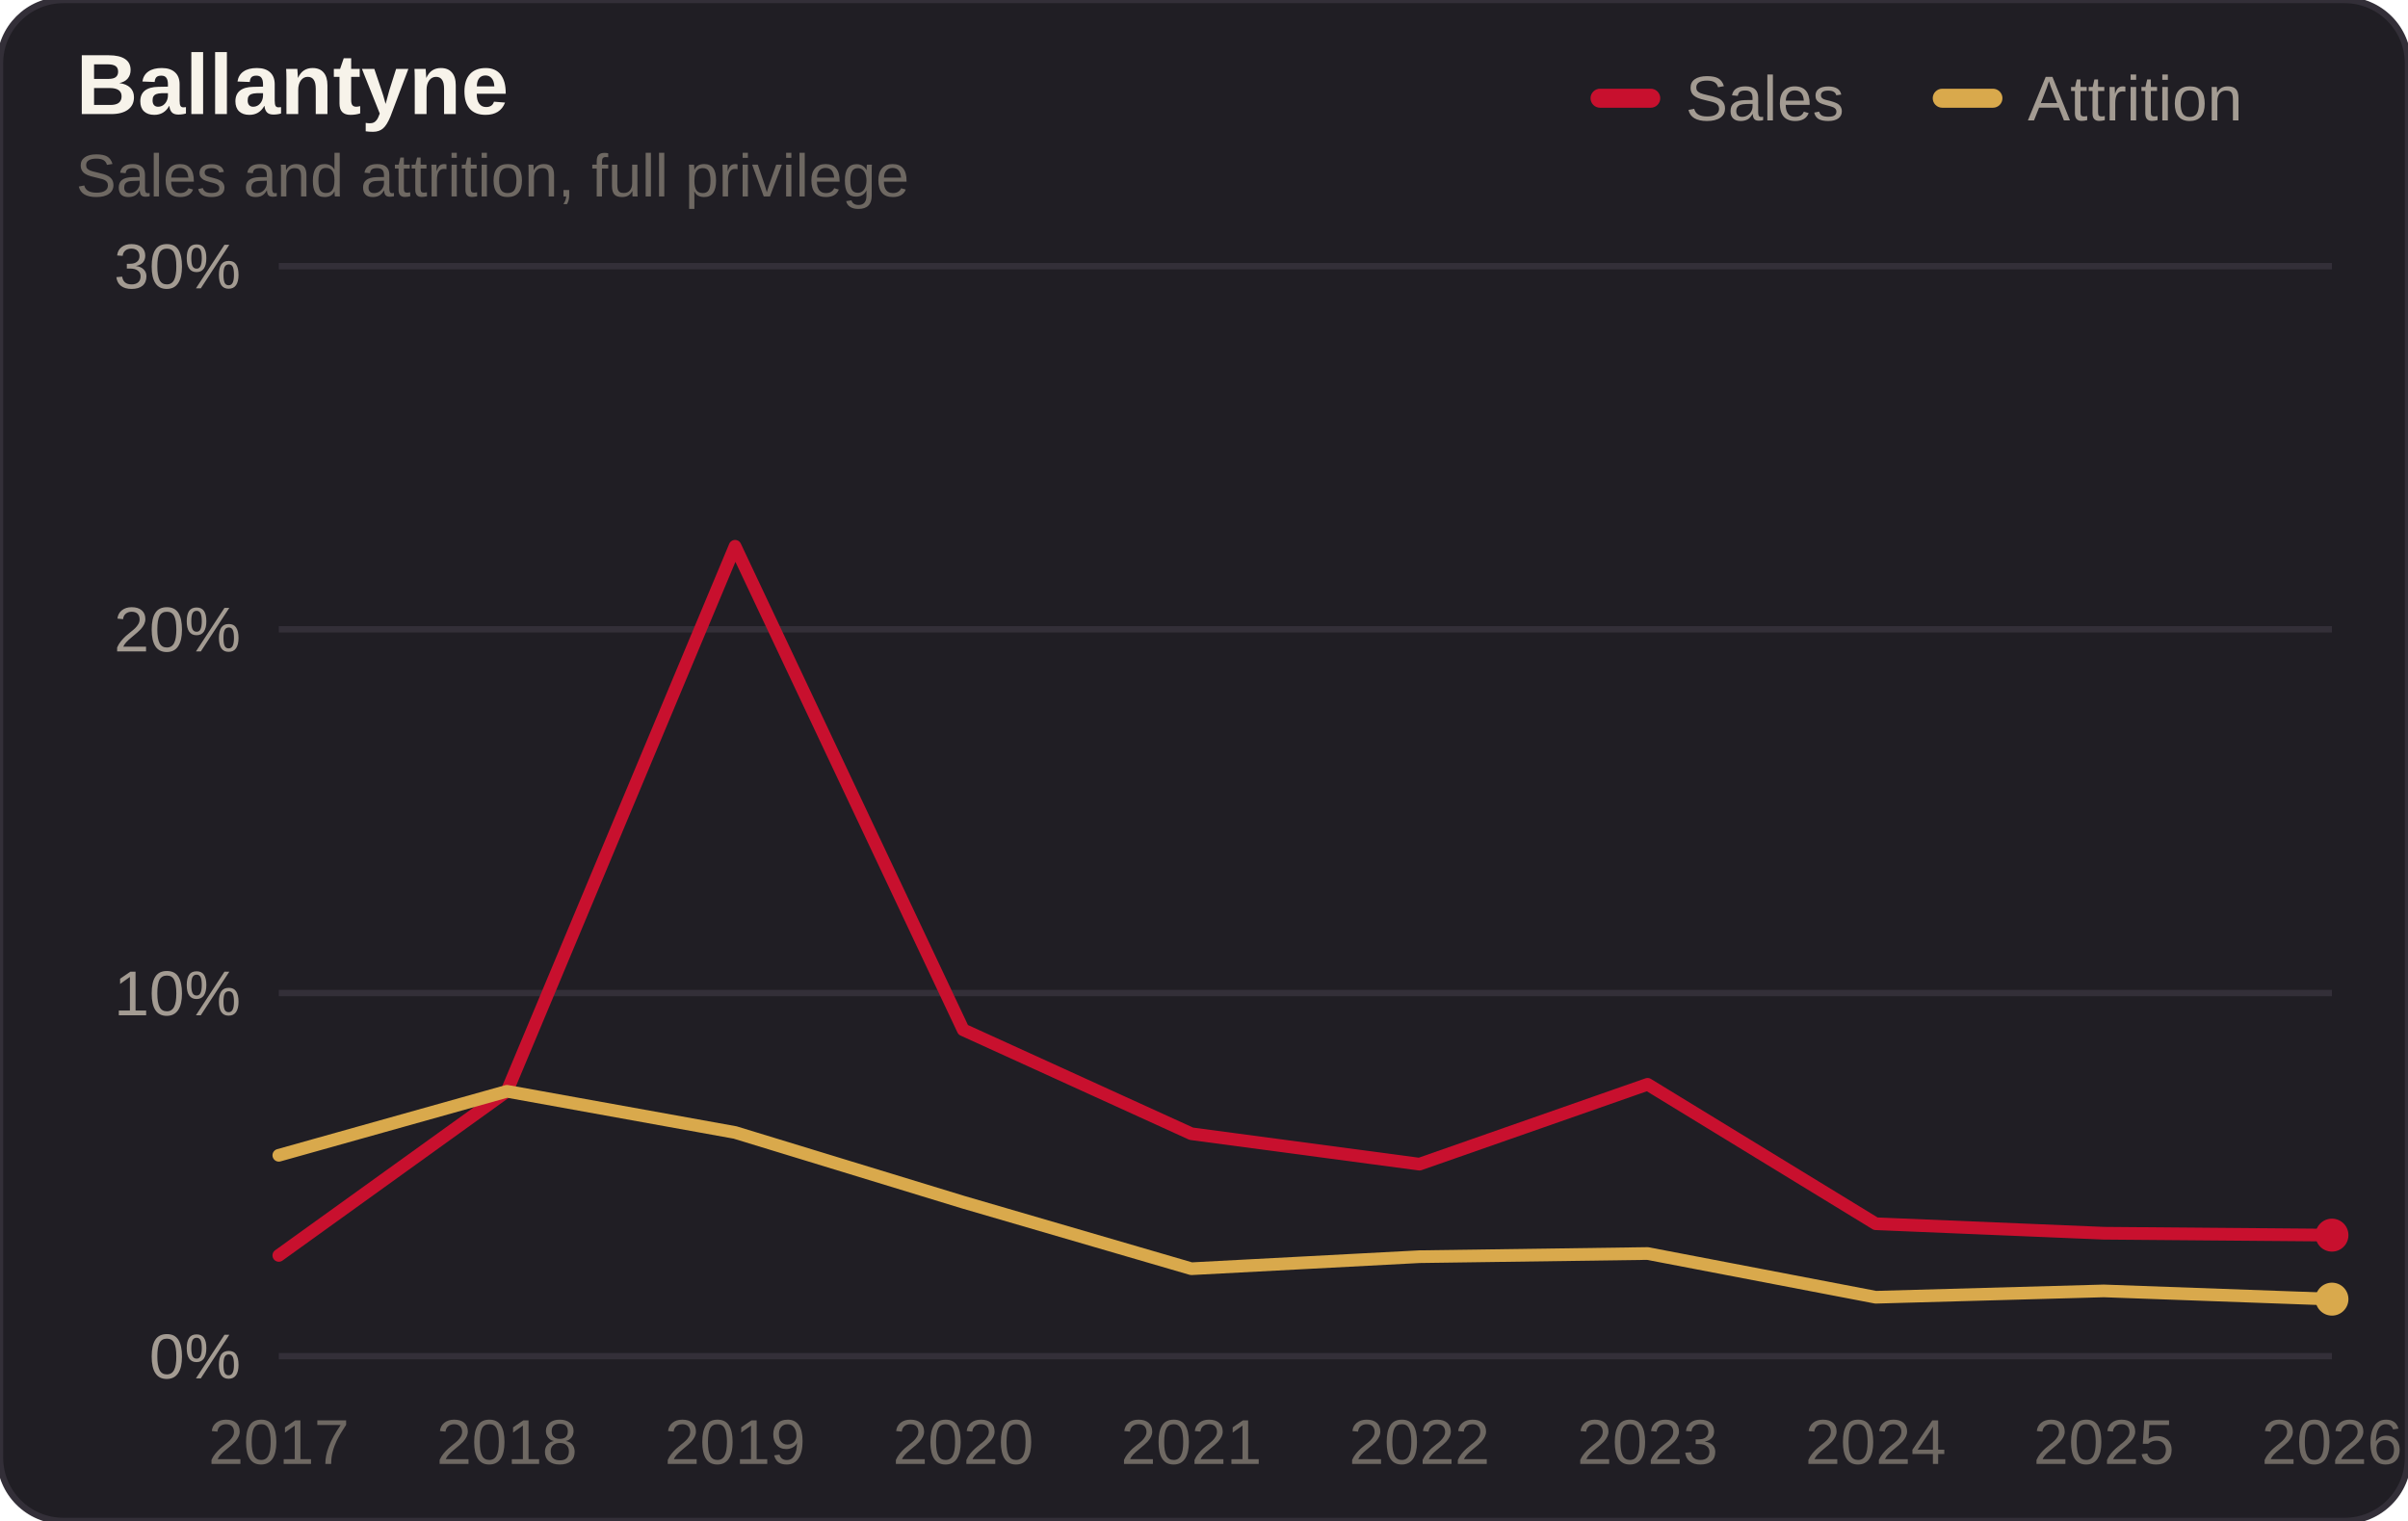
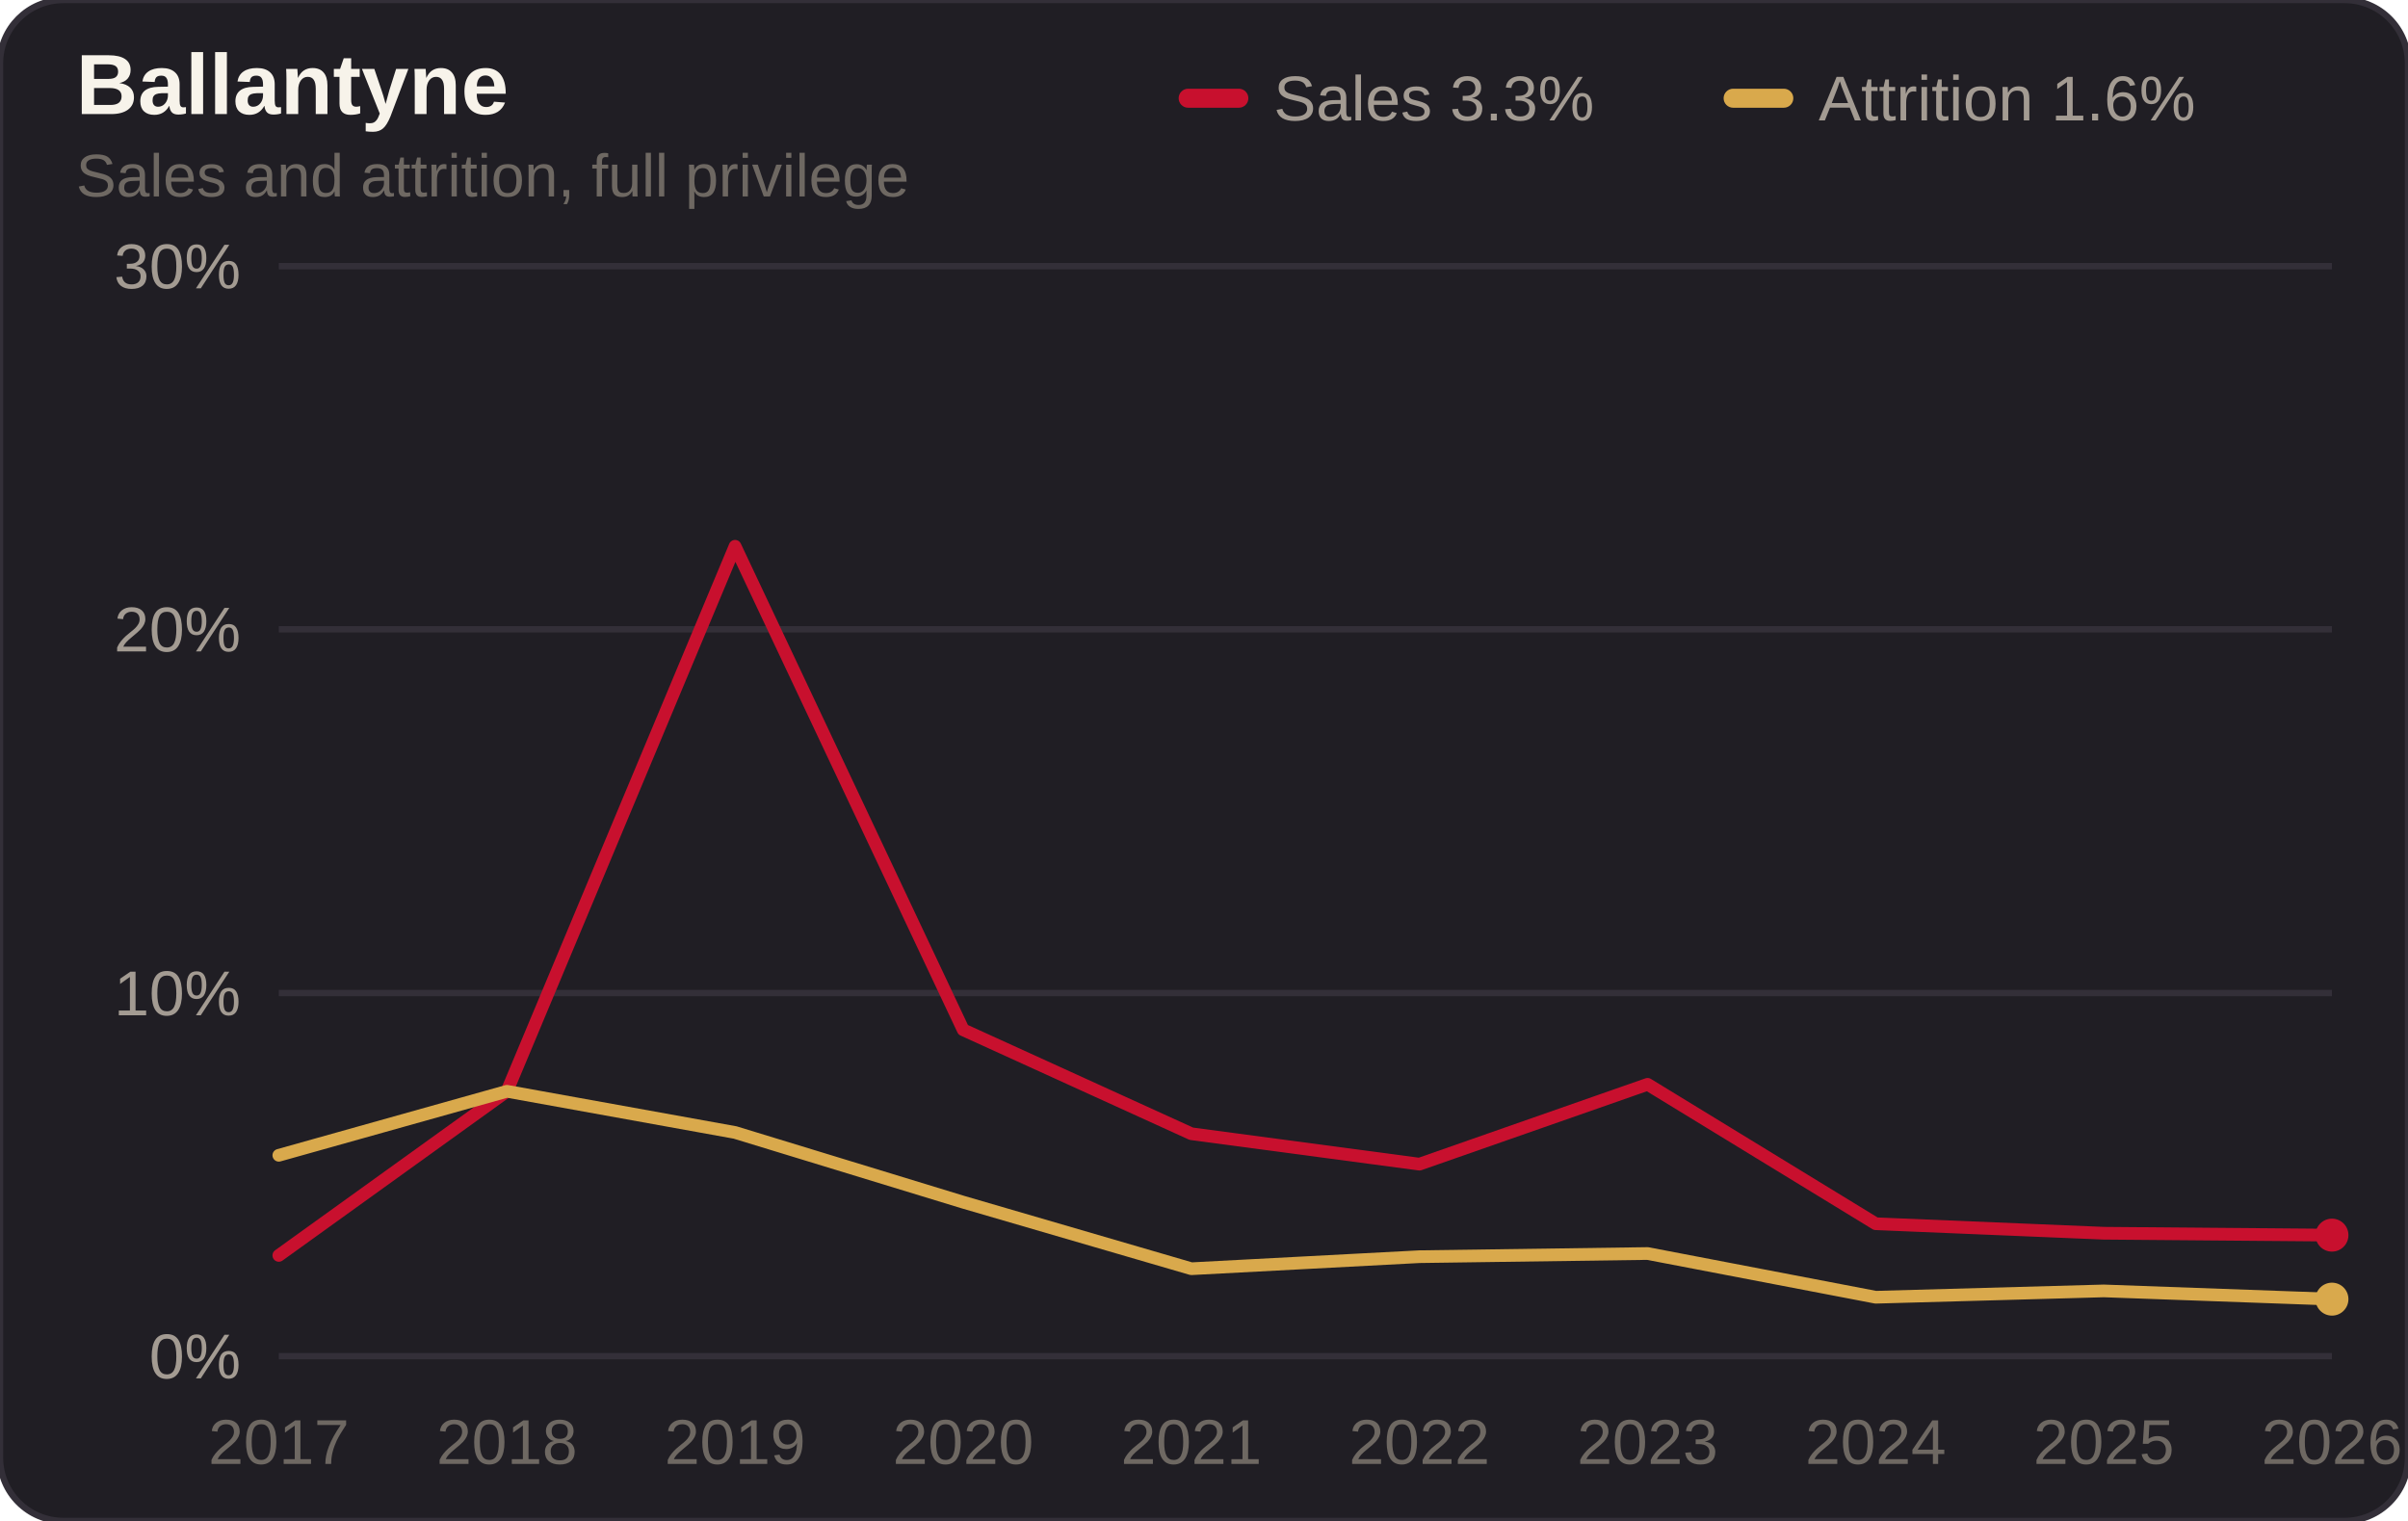
<svg xmlns="http://www.w3.org/2000/svg" viewBox="0 0 380 240" width="380" height="240" role="img" aria-label="Ballantyne, Sales and attrition, full privilege">
  <rect width="380" height="240" rx="10" fill="#201E24" stroke="#332F38" />
  <text x="12" y="18" fill="#F7F3EA" font-family="system-ui, -apple-system, 'Helvetica Neue', Arial, sans-serif" font-size="13.5" font-weight="700">Ballantyne</text>
  <text x="12" y="31" fill="#6E6862" font-family="system-ui, -apple-system, 'Helvetica Neue', Arial, sans-serif" font-size="9.5">Sales and attrition, full privilege</text>
  <line x1="44" y1="214.0" x2="368" y2="214.0" stroke="#332F38" stroke-width="1" />
  <text x="38" y="217.5" fill="#A39B92" font-family="system-ui, -apple-system, 'Helvetica Neue', Arial, sans-serif" font-size="10" text-anchor="end">0%</text>
  <line x1="44" y1="156.7" x2="368" y2="156.7" stroke="#332F38" stroke-width="1" />
  <text x="38" y="160.2" fill="#A39B92" font-family="system-ui, -apple-system, 'Helvetica Neue', Arial, sans-serif" font-size="10" text-anchor="end">10%</text>
  <line x1="44" y1="99.3" x2="368" y2="99.3" stroke="#332F38" stroke-width="1" />
  <text x="38" y="102.8" fill="#A39B92" font-family="system-ui, -apple-system, 'Helvetica Neue', Arial, sans-serif" font-size="10" text-anchor="end">20%</text>
  <line x1="44" y1="42.0" x2="368" y2="42.0" stroke="#332F38" stroke-width="1" />
  <text x="38" y="45.5" fill="#A39B92" font-family="system-ui, -apple-system, 'Helvetica Neue', Arial, sans-serif" font-size="10" text-anchor="end">30%</text>
  <text x="44.0" y="231" fill="#6E6862" font-family="system-ui, -apple-system, 'Helvetica Neue', Arial, sans-serif" font-size="10" text-anchor="middle">2017</text>
  <text x="80.0" y="231" fill="#6E6862" font-family="system-ui, -apple-system, 'Helvetica Neue', Arial, sans-serif" font-size="10" text-anchor="middle">2018</text>
  <text x="116.0" y="231" fill="#6E6862" font-family="system-ui, -apple-system, 'Helvetica Neue', Arial, sans-serif" font-size="10" text-anchor="middle">2019</text>
  <text x="152.0" y="231" fill="#6E6862" font-family="system-ui, -apple-system, 'Helvetica Neue', Arial, sans-serif" font-size="10" text-anchor="middle">2020</text>
  <text x="188.0" y="231" fill="#6E6862" font-family="system-ui, -apple-system, 'Helvetica Neue', Arial, sans-serif" font-size="10" text-anchor="middle">2021</text>
  <text x="224.0" y="231" fill="#6E6862" font-family="system-ui, -apple-system, 'Helvetica Neue', Arial, sans-serif" font-size="10" text-anchor="middle">2022</text>
  <text x="260.0" y="231" fill="#6E6862" font-family="system-ui, -apple-system, 'Helvetica Neue', Arial, sans-serif" font-size="10" text-anchor="middle">2023</text>
  <text x="296.0" y="231" fill="#6E6862" font-family="system-ui, -apple-system, 'Helvetica Neue', Arial, sans-serif" font-size="10" text-anchor="middle">2024</text>
  <text x="332.0" y="231" fill="#6E6862" font-family="system-ui, -apple-system, 'Helvetica Neue', Arial, sans-serif" font-size="10" text-anchor="middle">2025</text>
  <text x="368.0" y="231" fill="#6E6862" font-family="system-ui, -apple-system, 'Helvetica Neue', Arial, sans-serif" font-size="10" text-anchor="middle">2026</text>
  <path d="M44.0,198.1 L80.0,172.2 L116.0,86.2 L152.0,162.5 L188.0,178.9 L224.0,183.7 L260.0,171.1 L296.0,193.1 L332.0,194.6 L368.0,194.9" fill="none" stroke="#C8102E" stroke-width="2" stroke-linejoin="round" stroke-linecap="round" />
  <circle cx="368.0" cy="194.9" r="2.6" fill="#C8102E" />
  <path d="M44.0,182.3 L80.0,172.2 L116.0,178.7 L152.0,189.7 L188.0,200.2 L224.0,198.3 L260.0,197.8 L296.0,204.7 L332.0,203.7 L368.0,205.0" fill="none" stroke="#D9A94C" stroke-width="2" stroke-linejoin="round" stroke-linecap="round" />
  <circle cx="368.0" cy="205.0" r="2.6" fill="#D9A94C" />
-   <rect x="251.0" y="14" width="11" height="3" rx="1.5" fill="#C8102E" />
-   <text x="266.0" y="19" fill="#A39B92" font-family="system-ui, -apple-system, 'Helvetica Neue', Arial, sans-serif" font-size="10">Sales</text>
-   <rect x="305.0" y="14" width="11" height="3" rx="1.5" fill="#D9A94C" />
-   <text x="320.0" y="19" fill="#A39B92" font-family="system-ui, -apple-system, 'Helvetica Neue', Arial, sans-serif" font-size="10">Attrition</text>
+   <rect x="186.0" y="14" width="11" height="3" rx="1.5" fill="#C8102E" />
+   <text x="201.0" y="19" fill="#A39B92" font-family="system-ui, -apple-system, 'Helvetica Neue', Arial, sans-serif" font-size="10">Sales  3.3%</text>
+   <rect x="272.0" y="14" width="11" height="3" rx="1.5" fill="#D9A94C" />
+   <text x="287.0" y="19" fill="#A39B92" font-family="system-ui, -apple-system, 'Helvetica Neue', Arial, sans-serif" font-size="10">Attrition  1.6%</text>
</svg>
